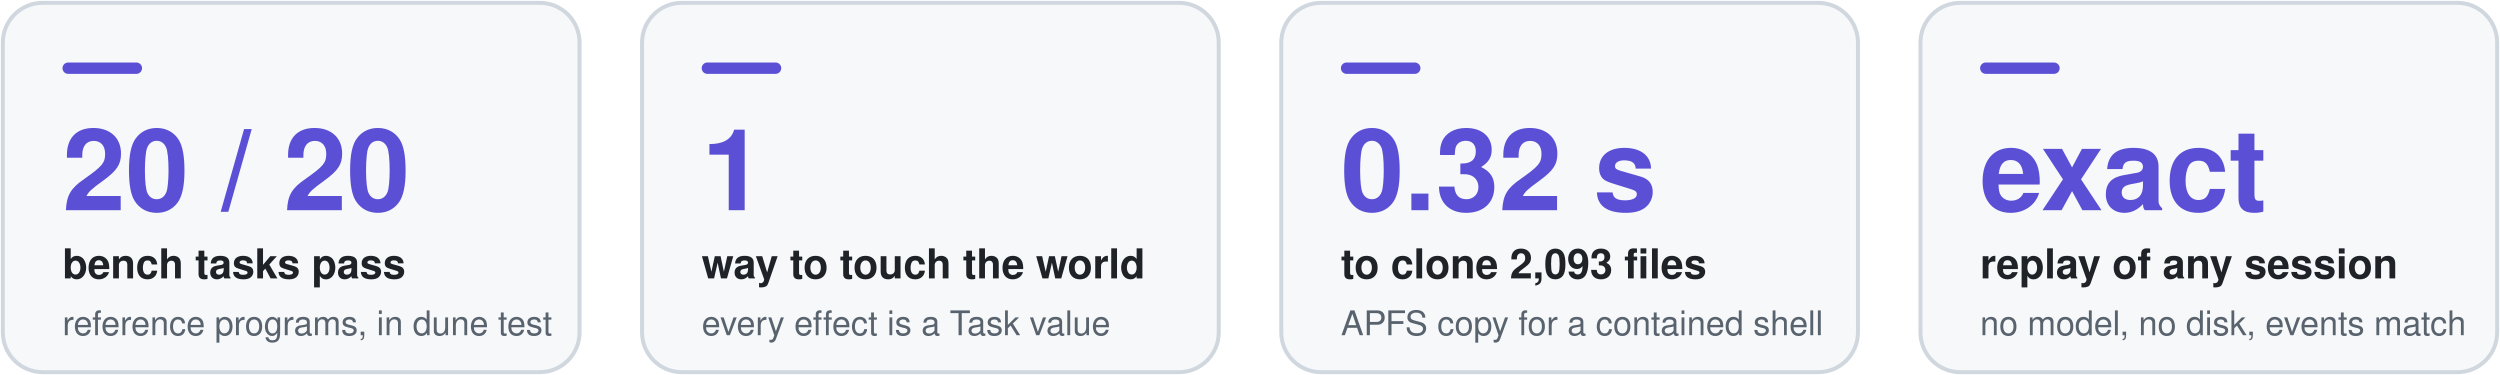
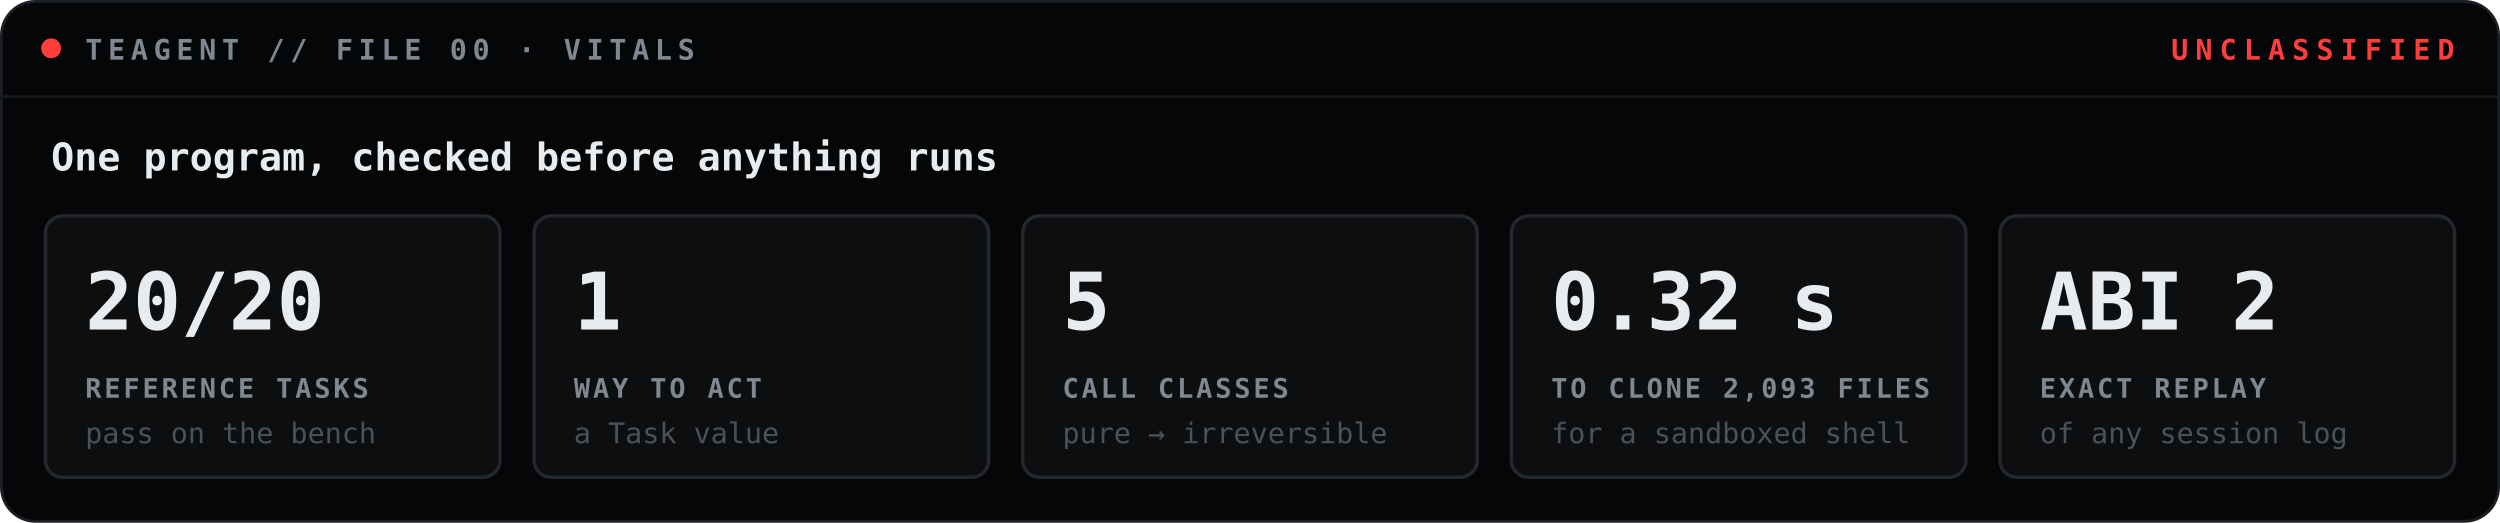
- <svg xmlns="http://www.w3.org/2000/svg" viewBox="0 0 880 132" width="880" height="132" role="img">
+ <svg xmlns="http://www.w3.org/2000/svg" viewBox="0 0 880 184" width="880" height="184" role="img">
  <style>
-     text { font-family: -apple-system, BlinkMacSystemFont, 'Segoe UI', Helvetica, Arial, sans-serif; fill: #1f2328; }
-     .mono { font-family: ui-monospace, SFMono-Regular, Menlo, Consolas, monospace; }
-     .muted { fill: #59636e; }
-     .accent { fill: #5b4fd6; }
-     .flow { stroke-dasharray: 7 9; animation: flow 1.1s linear infinite; }
-     @keyframes flow { to { stroke-dashoffset: -32; } }
-     @media (prefers-reduced-motion: reduce) { .flow { animation: none; } }
-     </style>
-   <rect x="1" y="1" width="203" height="130" rx="14" fill="#f6f8fa" stroke="#d0d7de" stroke-width="1.4" />
-   <rect x="22" y="22" width="28" height="4" rx="2" fill="#5b4fd6" />
-   <text x="22" y="74" font-size="40" font-weight="700" class="accent">20 / 20</text>
-   <text x="22" y="98" font-size="14.5" font-weight="600">bench tasks pass</text>
-   <text x="22" y="118" font-size="12" class="muted">reference programs, in dune test</text>
-   <rect x="226" y="1" width="203" height="130" rx="14" fill="#f6f8fa" stroke="#d0d7de" stroke-width="1.4" />
-   <rect x="247" y="22" width="28" height="4" rx="2" fill="#5b4fd6" />
-   <text x="247" y="74" font-size="40" font-weight="700" class="accent">1</text>
-   <text x="247" y="98" font-size="14.5" font-weight="600">way to touch the world</text>
-   <text x="247" y="118" font-size="12" class="muted">every effect is a Task value</text>
-   <rect x="451" y="1" width="203" height="130" rx="14" fill="#f6f8fa" stroke="#d0d7de" stroke-width="1.4" />
-   <rect x="472" y="22" width="28" height="4" rx="2" fill="#5b4fd6" />
-   <text x="472" y="74" font-size="40" font-weight="700" class="accent">0.32 s</text>
-   <text x="472" y="98" font-size="14.5" font-weight="600">to clone 2,093 files</text>
-   <text x="472" y="118" font-size="12" class="muted">APFS copy for a contained shell</text>
-   <rect x="676" y="1" width="203" height="130" rx="14" fill="#f6f8fa" stroke="#d0d7de" stroke-width="1.4" />
-   <rect x="697" y="22" width="28" height="4" rx="2" fill="#5b4fd6" />
-   <text x="697" y="74" font-size="40" font-weight="700" class="accent">exact</text>
-   <text x="697" y="98" font-size="14.5" font-weight="600">replay of any session</text>
-   <text x="697" y="118" font-size="12" class="muted">no model, no disk, events match</text>
+ text { font-family: ui-monospace, SFMono-Regular, 'JetBrains Mono', Menlo, Consolas, monospace; fill: #e8ecef; }
+ .muted { fill: #7f8790; }
+ .dim { fill: #4b5158; }
+ .red { fill: #ff3d3d; }
+ .amber { fill: #ffb21e; }
+ .green { fill: #34e089; }
+ .cyan { fill: #5cc8ff; }
+ .flow { stroke-dasharray: 6 8; animation: flow 1.2s linear infinite; }
+ @keyframes flow { to { stroke-dashoffset: -28; } }
+ .blink { animation: blink 1.1s steps(1) infinite; }
+ @keyframes blink { 50% { opacity: 0; } }
+ @media (prefers-reduced-motion: reduce) { .flow, .blink { animation: none; } }
+ </style>
+   <rect x="0.5" y="0.5" width="879" height="183" rx="12" fill="#050607" stroke="#1b1e22" stroke-width="1" />
+   <line x1="0" y1="34" x2="880" y2="34" stroke="#16191c" />
+   <circle cx="18" cy="17" r="3.5" fill="#ff3d3d" class="blink" />
+   <text x="30" y="21" font-size="10" font-weight="600" text-anchor="start" xml:space="preserve" letter-spacing="2" class="muted">TEAGENT // FILE 00 · VITALS</text>
+   <text x="864" y="21" font-size="10" font-weight="700" text-anchor="end" xml:space="preserve" letter-spacing="2.5" class="red">UNCLASSIFIED</text>
+   <text x="18" y="60" font-size="13.5" font-weight="650" text-anchor="start" xml:space="preserve">One program, checked before anything runs</text>
+   <rect x="16" y="76" width="160" height="92" rx="6" fill="#0c0e10" stroke="#24282d" stroke-width="1.2" />
+   <text x="30" y="116" font-size="28" font-weight="700" text-anchor="start" xml:space="preserve">20/20</text>
+   <text x="30" y="140" font-size="9.5" font-weight="600" text-anchor="start" xml:space="preserve" letter-spacing="1" class="muted">REFERENCE TASKS</text>
+   <text x="30" y="156" font-size="10" font-weight="400" text-anchor="start" xml:space="preserve" class="dim">pass on the bench</text>
+   <rect x="188" y="76" width="160" height="92" rx="6" fill="#0c0e10" stroke="#24282d" stroke-width="1.2" />
+   <text x="202" y="116" font-size="28" font-weight="700" text-anchor="start" xml:space="preserve">1</text>
+   <text x="202" y="140" font-size="9.5" font-weight="600" text-anchor="start" xml:space="preserve" letter-spacing="1" class="muted">WAY TO ACT</text>
+   <text x="202" y="156" font-size="10" font-weight="400" text-anchor="start" xml:space="preserve" class="dim">a Task value</text>
+   <rect x="360" y="76" width="160" height="92" rx="6" fill="#0c0e10" stroke="#24282d" stroke-width="1.2" />
+   <text x="374" y="116" font-size="28" font-weight="700" text-anchor="start" xml:space="preserve">5</text>
+   <text x="374" y="140" font-size="9.5" font-weight="600" text-anchor="start" xml:space="preserve" letter-spacing="1" class="muted">CALL CLASSES</text>
+   <text x="374" y="156" font-size="10" font-weight="400" text-anchor="start" xml:space="preserve" class="dim">pure → irreversible</text>
+   <rect x="532" y="76" width="160" height="92" rx="6" fill="#0c0e10" stroke="#24282d" stroke-width="1.2" />
+   <text x="546" y="116" font-size="28" font-weight="700" text-anchor="start" xml:space="preserve">0.32 s</text>
+   <text x="546" y="140" font-size="9.5" font-weight="600" text-anchor="start" xml:space="preserve" letter-spacing="1" class="muted">TO CLONE 2,093 FILES</text>
+   <text x="546" y="156" font-size="10" font-weight="400" text-anchor="start" xml:space="preserve" class="dim">for a sandboxed shell</text>
+   <rect x="704" y="76" width="160" height="92" rx="6" fill="#0c0e10" stroke="#24282d" stroke-width="1.2" />
+   <text x="718" y="116" font-size="28" font-weight="700" text-anchor="start" xml:space="preserve">ABI 2</text>
+   <text x="718" y="140" font-size="9.5" font-weight="600" text-anchor="start" xml:space="preserve" letter-spacing="1" class="muted">EXACT REPLAY</text>
+   <text x="718" y="156" font-size="10" font-weight="400" text-anchor="start" xml:space="preserve" class="dim">of any session log</text>
</svg>
